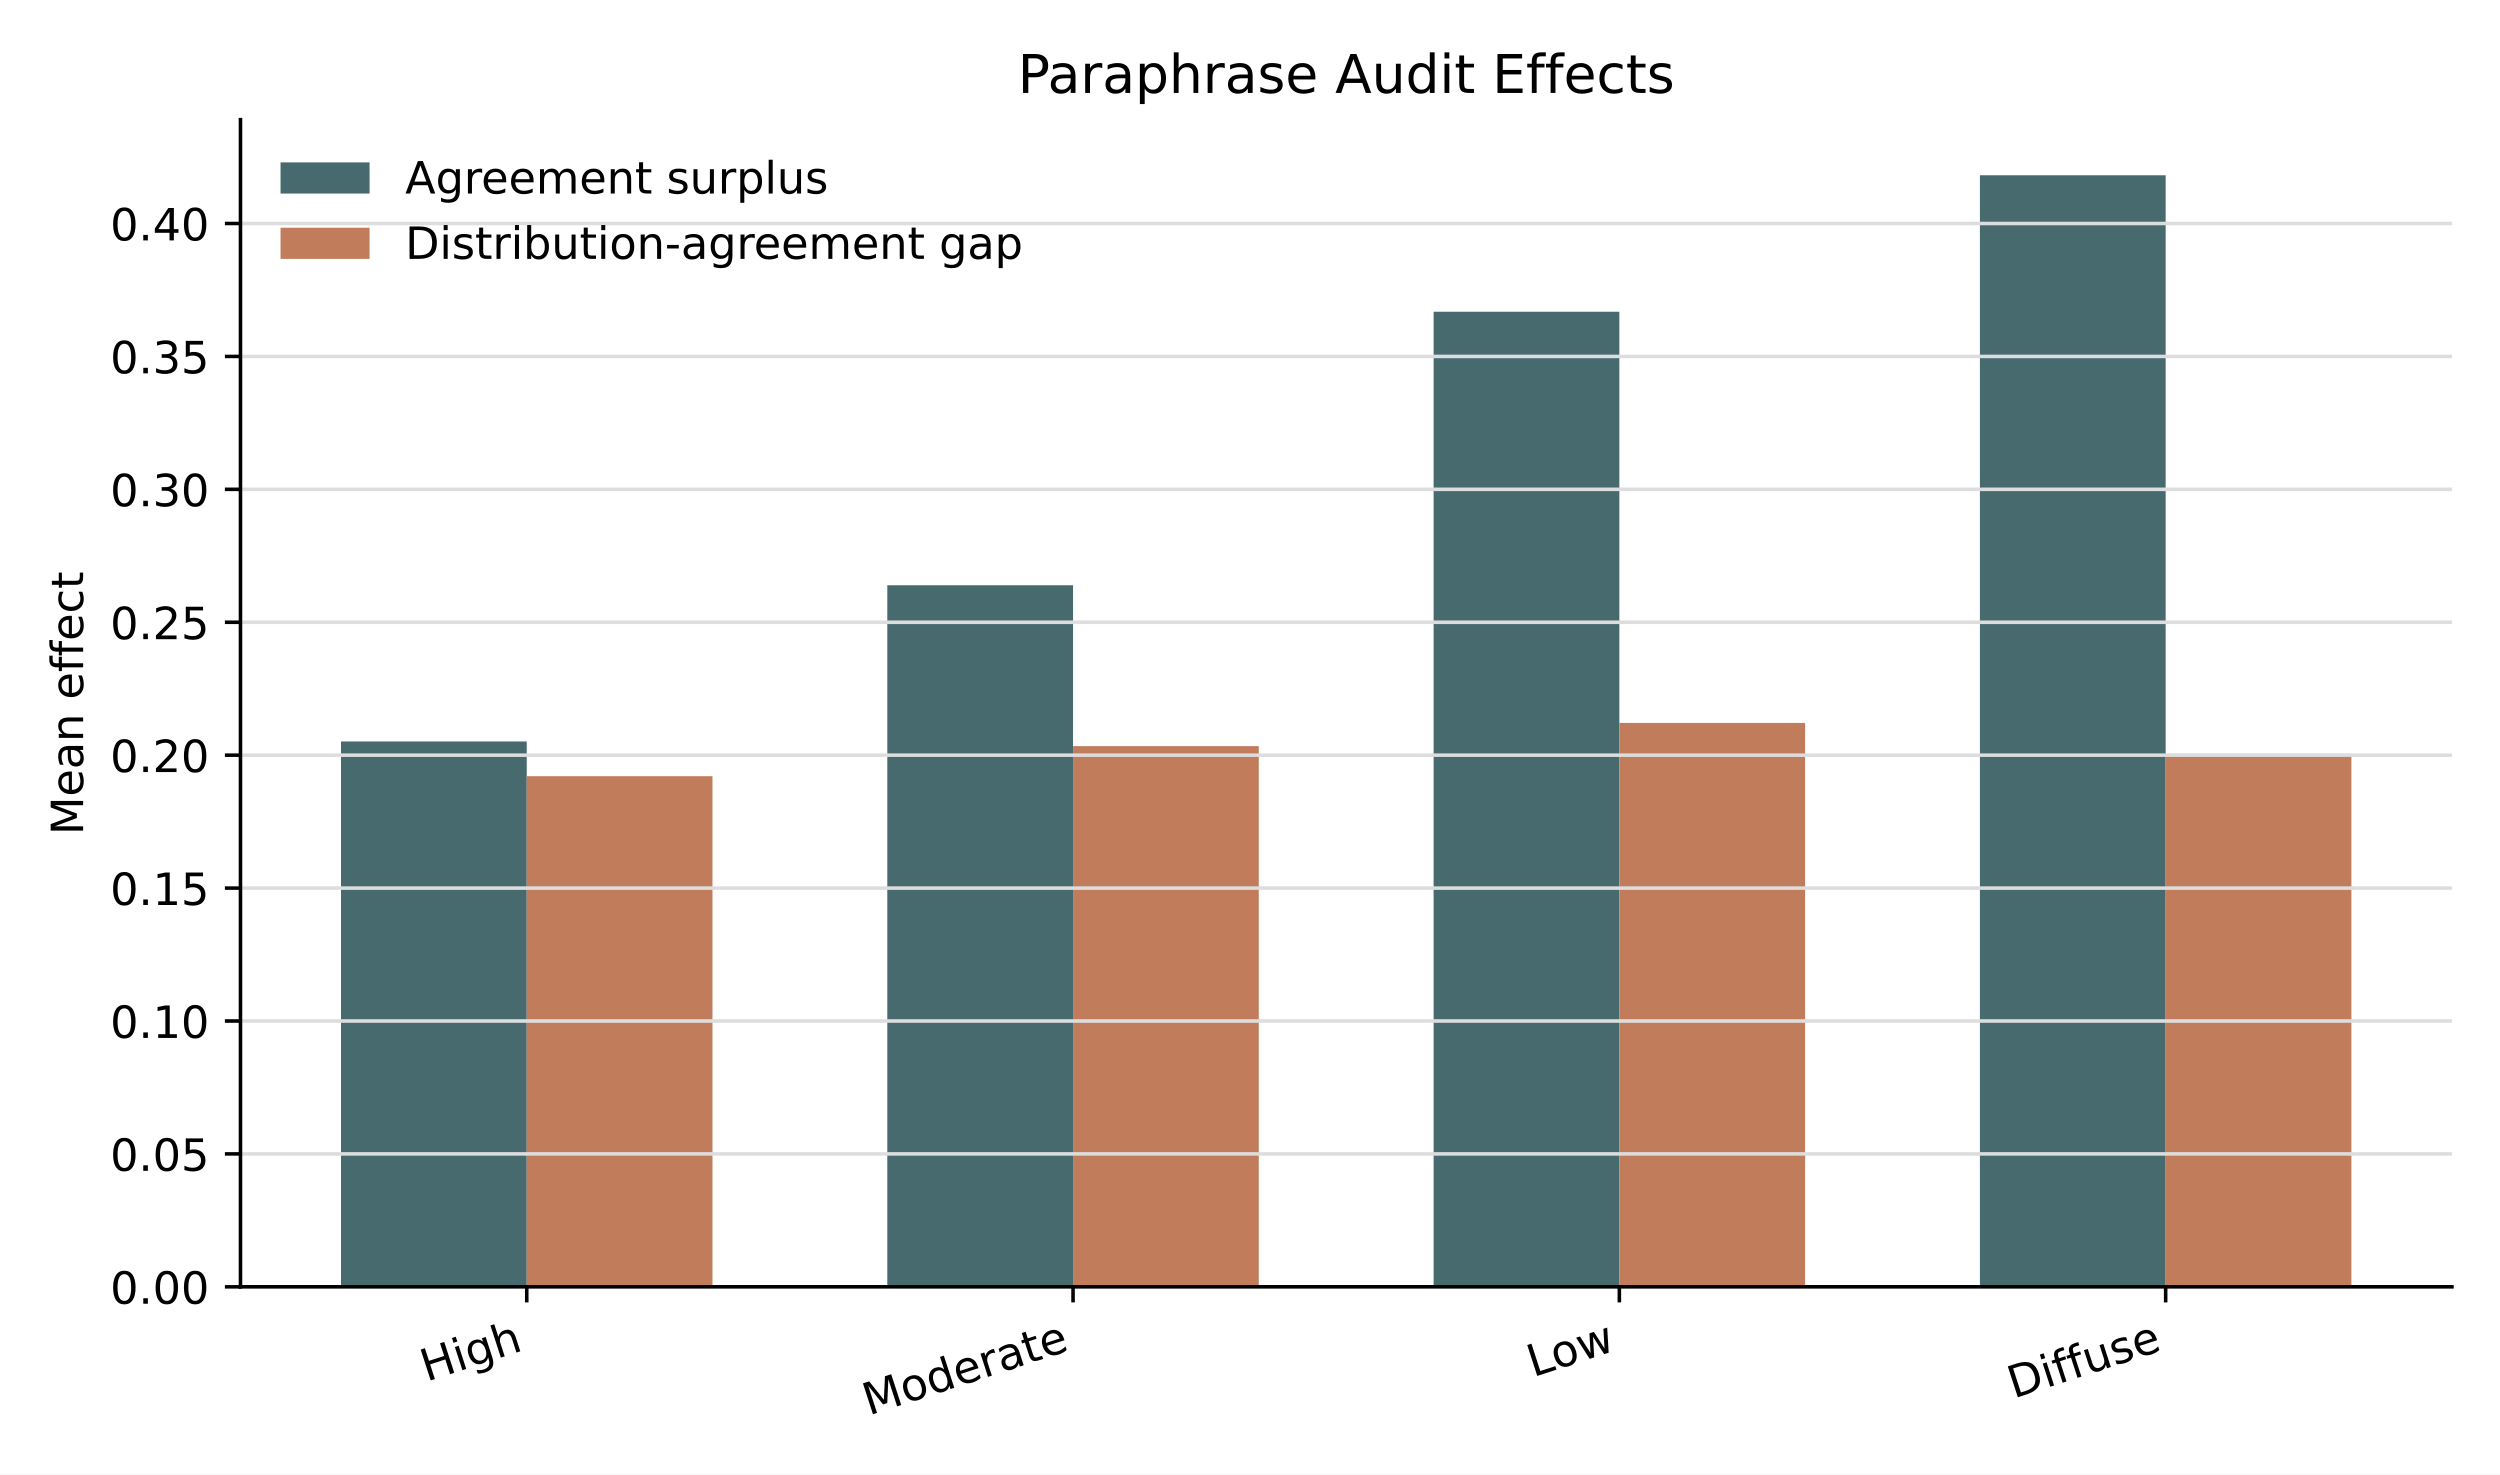
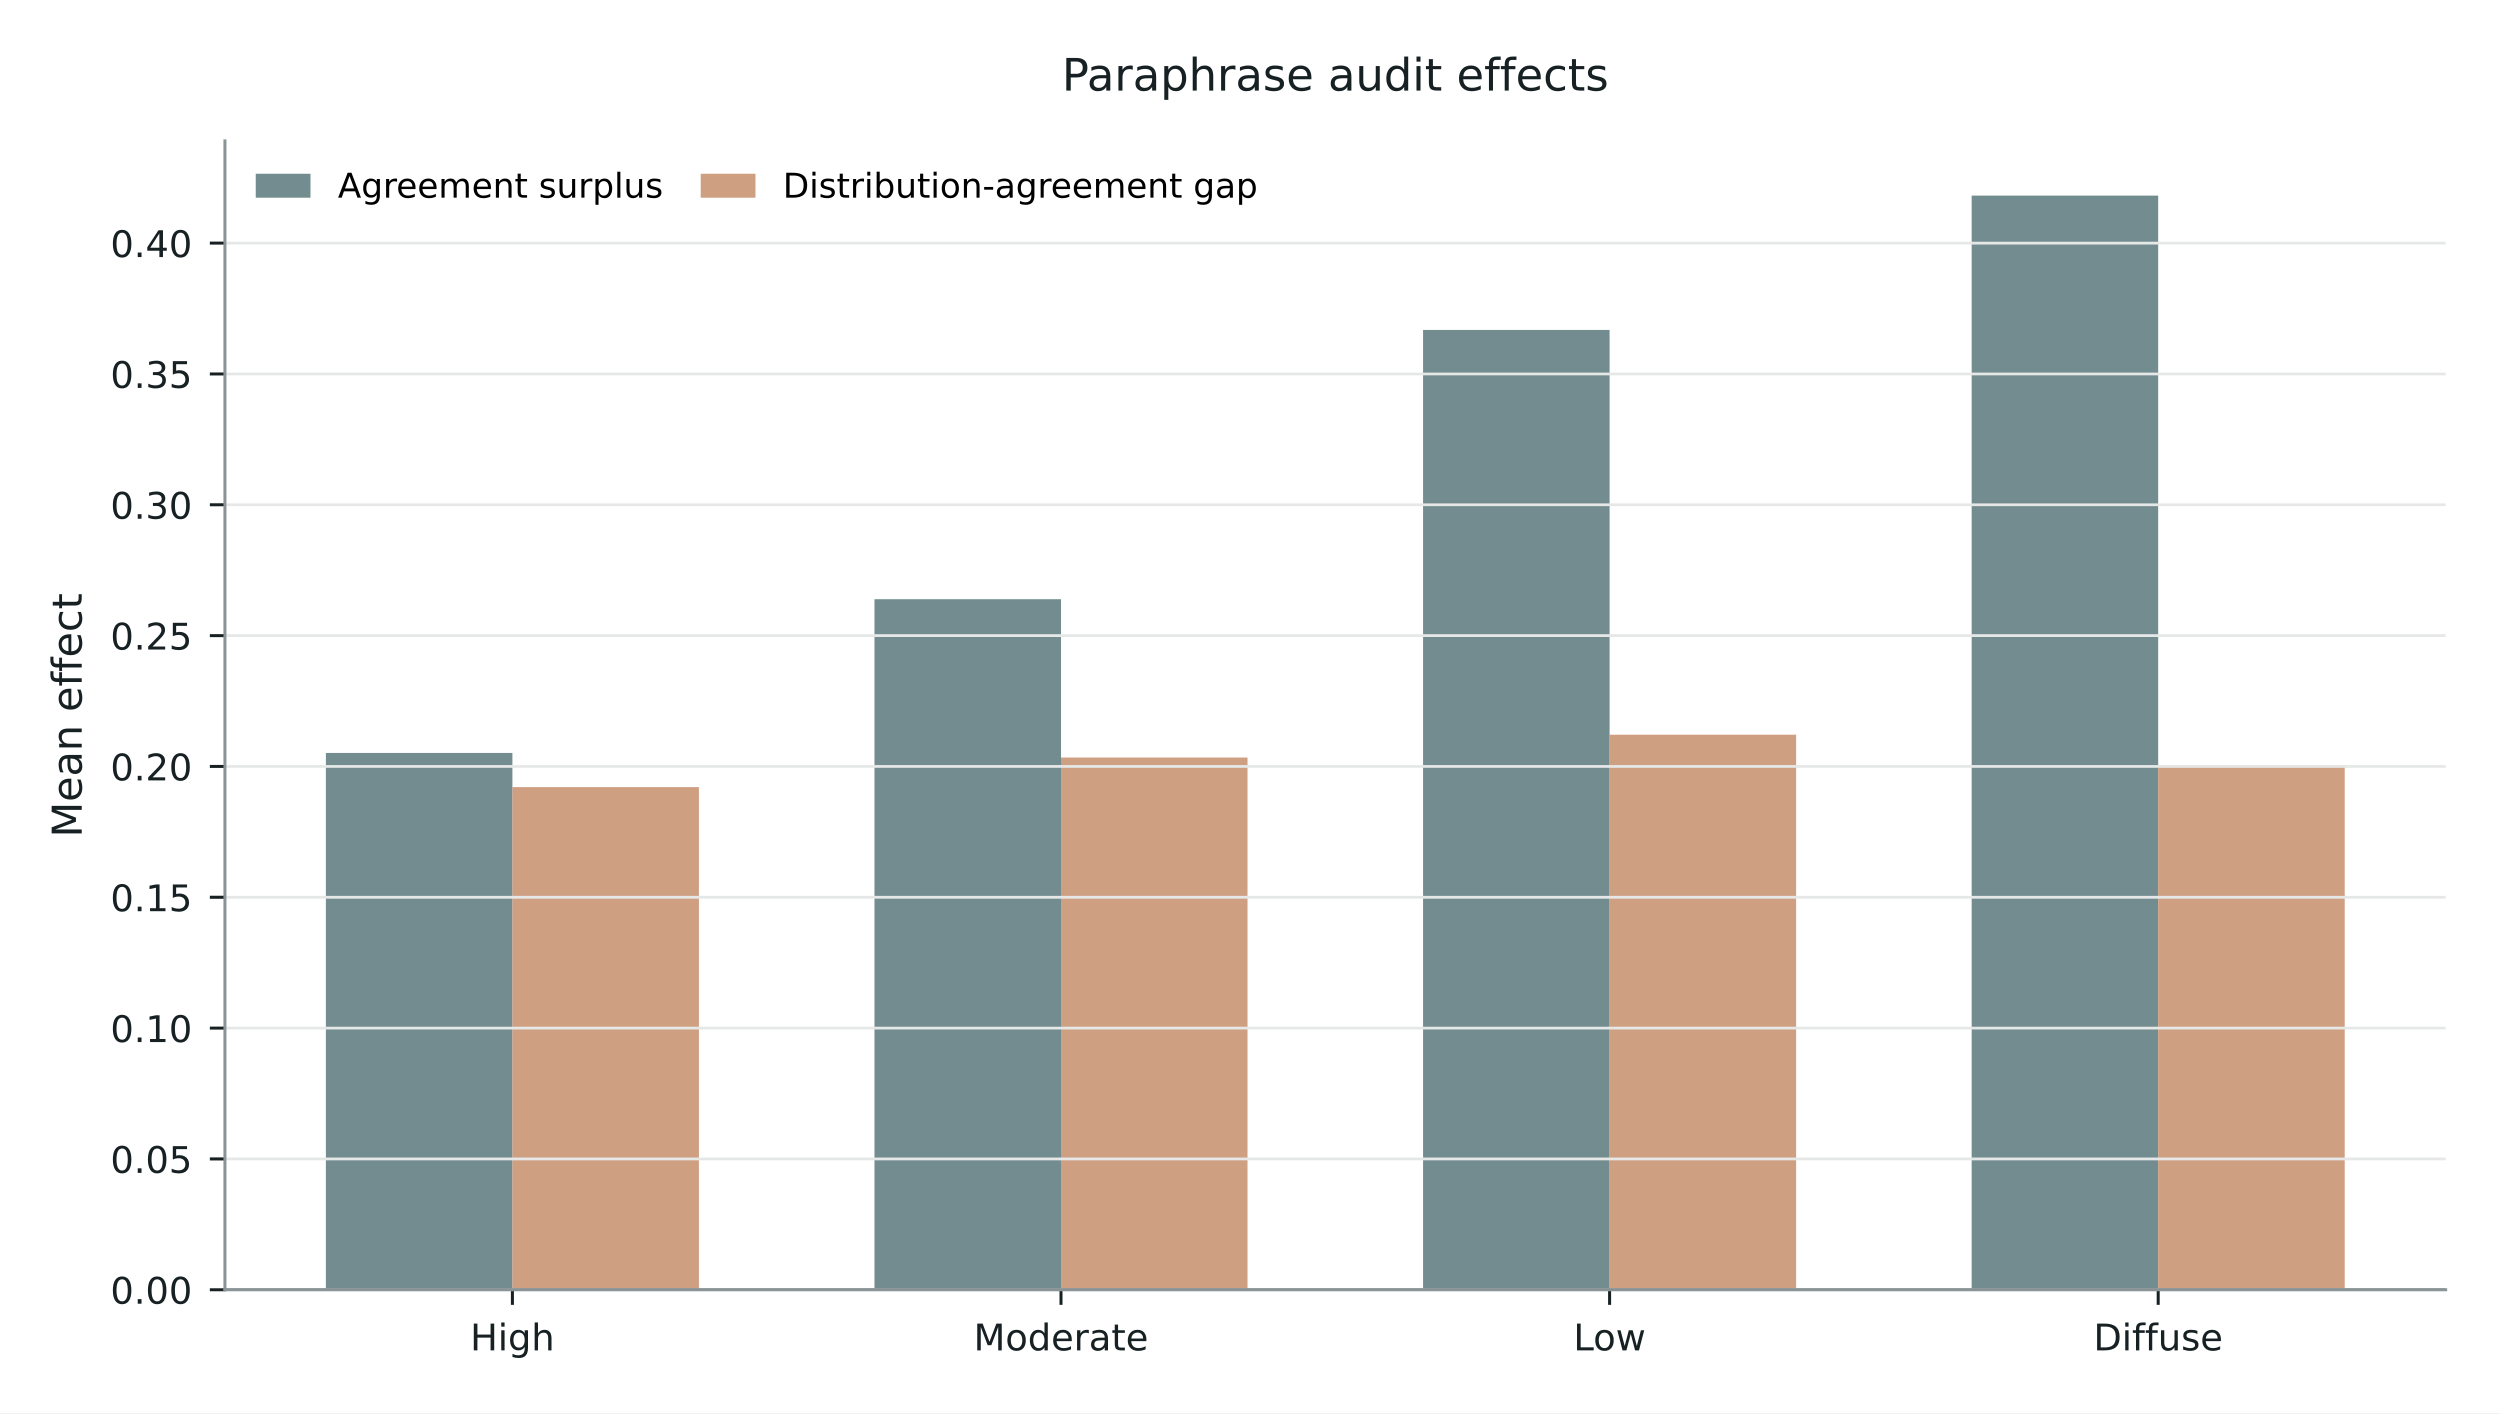
- <svg xmlns="http://www.w3.org/2000/svg" xmlns:xlink="http://www.w3.org/1999/xlink" width="561.6pt" height="331.2pt" viewBox="0 0 561.6 331.2" version="1.1">
+ <svg xmlns="http://www.w3.org/2000/svg" xmlns:xlink="http://www.w3.org/1999/xlink" width="496.8pt" height="280.8pt" viewBox="0 0 496.8 280.8" version="1.1">
  <defs>
    <style type="text/css">*{stroke-linejoin: round; stroke-linecap: butt}</style>
  </defs>
  <g id="figure_1">
    <g id="patch_1">
-       <path d="M 0 331.2  L 561.6 331.2  L 561.6 0  L 0 0  z " style="fill: #ffffff" />
+       <path d="M 0 280.8  L 496.8 280.8  L 496.8 0  L 0 0  z " style="fill: #ffffff" />
    </g>
    <g id="axes_1">
      <g id="patch_2">
-         <path d="M 54.02 289.073  L 550.8 289.073  L 550.8 26.88  L 54.02 26.88  z " style="fill: #ffffff" />
+         <path d="M 44.7 256.3  L 486 256.3  L 486 28  L 44.7 28  z " style="fill: #ffffff" />
      </g>
      <g id="patch_3">
-         <path d="M 76.601 289.073  L 118.327 289.073  L 118.327 166.563  L 76.601 166.563  z " clip-path="url(#p597ca6c7f3)" style="fill: #476a6f" />
+         <path d="M 64.759 256.3  L 101.825 256.3  L 101.825 149.626  L 64.759 149.626  z " clip-path="url(#p236e6dc9ca)" style="fill: #5f7d80; opacity: 0.88" />
      </g>
      <g id="patch_4">
-         <path d="M 199.323 289.073  L 241.049 289.073  L 241.049 131.478  L 199.323 131.478  z " clip-path="url(#p597ca6c7f3)" style="fill: #476a6f" />
+         <path d="M 173.776 256.3  L 210.842 256.3  L 210.842 119.076  L 173.776 119.076  z " clip-path="url(#p236e6dc9ca)" style="fill: #5f7d80; opacity: 0.88" />
      </g>
      <g id="patch_5">
-         <path d="M 322.046 289.073  L 363.771 289.073  L 363.771 70.022  L 322.046 70.022  z " clip-path="url(#p597ca6c7f3)" style="fill: #476a6f" />
+         <path d="M 282.793 256.3  L 319.858 256.3  L 319.858 65.565  L 282.793 65.565  z " clip-path="url(#p236e6dc9ca)" style="fill: #5f7d80; opacity: 0.88" />
      </g>
      <g id="patch_6">
-         <path d="M 444.768 289.073  L 486.493 289.073  L 486.493 39.365  L 444.768 39.365  z " clip-path="url(#p597ca6c7f3)" style="fill: #476a6f" />
+         <path d="M 391.809 256.3  L 428.875 256.3  L 428.875 38.871  L 391.809 38.871  z " clip-path="url(#p236e6dc9ca)" style="fill: #5f7d80; opacity: 0.88" />
      </g>
      <g id="patch_7">
-         <path d="M 118.327 289.073  L 160.052 289.073  L 160.052 174.359  L 118.327 174.359  z " clip-path="url(#p597ca6c7f3)" style="fill: #c17c5b" />
+         <path d="M 101.825 256.3  L 138.891 256.3  L 138.891 156.414  L 101.825 156.414  z " clip-path="url(#p236e6dc9ca)" style="fill: #c58a66; opacity: 0.82" />
      </g>
      <g id="patch_8">
-         <path d="M 241.049 289.073  L 282.774 289.073  L 282.774 167.61  L 241.049 167.61  z " clip-path="url(#p597ca6c7f3)" style="fill: #c17c5b" />
+         <path d="M 210.842 256.3  L 247.907 256.3  L 247.907 150.538  L 210.842 150.538  z " clip-path="url(#p236e6dc9ca)" style="fill: #c58a66; opacity: 0.82" />
      </g>
      <g id="patch_9">
-         <path d="M 363.771 289.073  L 405.497 289.073  L 405.497 162.401  L 363.771 162.401  z " clip-path="url(#p597ca6c7f3)" style="fill: #c17c5b" />
+         <path d="M 319.858 256.3  L 356.924 256.3  L 356.924 146.003  L 319.858 146.003  z " clip-path="url(#p236e6dc9ca)" style="fill: #c58a66; opacity: 0.82" />
      </g>
      <g id="patch_10">
-         <path d="M 486.493 289.073  L 528.219 289.073  L 528.219 169.342  L 486.493 169.342  z " clip-path="url(#p597ca6c7f3)" style="fill: #c17c5b" />
+         <path d="M 428.875 256.3  L 465.941 256.3  L 465.941 152.046  L 428.875 152.046  z " clip-path="url(#p236e6dc9ca)" style="fill: #c58a66; opacity: 0.82" />
      </g>
      <g id="matplotlib.axis_1">
        <g id="xtick_1">
          <g id="line2d_1">
            <defs>
-               <path id="mb0093c1ae1" d="M 0 0  L 0 3.5  " style="stroke: #000000; stroke-width: 0.8" />
+               <path id="mf6801f5daa" d="M 0 0  L 0 3  " style="stroke: #172124; stroke-width: 0.6" />
            </defs>
            <g>
-               <use xlink:href="#mb0093c1ae1" x="118.327" y="289.073" style="stroke: #000000; stroke-width: 0.8" />
+               <use xlink:href="#mf6801f5daa" x="101.825" y="256.3" style="fill: #172124; stroke: #172124; stroke-width: 0.6" />
            </g>
          </g>
          <g id="text_1">
-             <g transform="translate(95.8244 310.4023) rotate(-18) scale(0.1 -0.1)">
+             <g style="fill: #172124" transform="translate(93.43551 268.3469) scale(0.073 -0.073)">
              <defs>
                <path id="DejaVuSans-48" d="M 628 4666  L 1259 4666  L 1259 2753  L 3553 2753  L 3553 4666  L 4184 4666  L 4184 0  L 3553 0  L 3553 2222  L 1259 2222  L 1259 0  L 628 0  L 628 4666  z " transform="scale(0.015625)" />
                <path id="DejaVuSans-69" d="M 603 3500  L 1178 3500  L 1178 0  L 603 0  L 603 3500  z M 603 4863  L 1178 4863  L 1178 4134  L 603 4134  L 603 4863  z " transform="scale(0.015625)" />
                <path id="DejaVuSans-67" d="M 2906 1791  Q 2906 2416 2648 2759  Q 2391 3103 1925 3103  Q 1463 3103 1205 2759  Q 947 2416 947 1791  Q 947 1169 1205 825  Q 1463 481 1925 481  Q 2391 481 2648 825  Q 2906 1169 2906 1791  z M 3481 434  Q 3481 -459 3084 -895  Q 2688 -1331 1869 -1331  Q 1566 -1331 1297 -1286  Q 1028 -1241 775 -1147  L 775 -588  Q 1028 -725 1275 -790  Q 1522 -856 1778 -856  Q 2344 -856 2625 -561  Q 2906 -266 2906 331  L 2906 616  Q 2728 306 2450 153  Q 2172 0 1784 0  Q 1141 0 747 490  Q 353 981 353 1791  Q 353 2603 747 3093  Q 1141 3584 1784 3584  Q 2172 3584 2450 3431  Q 2728 3278 2906 2969  L 2906 3500  L 3481 3500  L 3481 434  z " transform="scale(0.015625)" />
                <path id="DejaVuSans-68" d="M 3513 2113  L 3513 0  L 2938 0  L 2938 2094  Q 2938 2591 2744 2837  Q 2550 3084 2163 3084  Q 1697 3084 1428 2787  Q 1159 2491 1159 1978  L 1159 0  L 581 0  L 581 4863  L 1159 4863  L 1159 2956  Q 1366 3272 1645 3428  Q 1925 3584 2291 3584  Q 2894 3584 3203 3211  Q 3513 2838 3513 2113  z " transform="scale(0.015625)" />
              </defs>
              <use xlink:href="#DejaVuSans-48" />
              <use xlink:href="#DejaVuSans-69" transform="translate(75.19531 0)" />
              <use xlink:href="#DejaVuSans-67" transform="translate(102.9785 0)" />
              <use xlink:href="#DejaVuSans-68" transform="translate(166.4551 0)" />
            </g>
          </g>
        </g>
        <g id="xtick_2">
          <g id="line2d_2">
            <g>
-               <use xlink:href="#mb0093c1ae1" x="241.049" y="289.073" style="stroke: #000000; stroke-width: 0.8" />
+               <use xlink:href="#mf6801f5daa" x="210.842" y="256.3" style="fill: #172124; stroke: #172124; stroke-width: 0.6" />
            </g>
          </g>
          <g id="text_2">
-             <g transform="translate(195.173 317.9969) rotate(-18) scale(0.1 -0.1)">
+             <g style="fill: #172124" transform="translate(193.4819 268.3469) scale(0.073 -0.073)">
              <defs>
                <path id="DejaVuSans-4d" d="M 628 4666  L 1569 4666  L 2759 1491  L 3956 4666  L 4897 4666  L 4897 0  L 4281 0  L 4281 4097  L 3078 897  L 2444 897  L 1241 4097  L 1241 0  L 628 0  L 628 4666  z " transform="scale(0.015625)" />
                <path id="DejaVuSans-6f" d="M 1959 3097  Q 1497 3097 1228 2736  Q 959 2375 959 1747  Q 959 1119 1226 758  Q 1494 397 1959 397  Q 2419 397 2687 759  Q 2956 1122 2956 1747  Q 2956 2369 2687 2733  Q 2419 3097 1959 3097  z M 1959 3584  Q 2709 3584 3137 3096  Q 3566 2609 3566 1747  Q 3566 888 3137 398  Q 2709 -91 1959 -91  Q 1206 -91 779 398  Q 353 888 353 1747  Q 353 2609 779 3096  Q 1206 3584 1959 3584  z " transform="scale(0.015625)" />
                <path id="DejaVuSans-64" d="M 2906 2969  L 2906 4863  L 3481 4863  L 3481 0  L 2906 0  L 2906 525  Q 2725 213 2448 61  Q 2172 -91 1784 -91  Q 1150 -91 751 415  Q 353 922 353 1747  Q 353 2572 751 3078  Q 1150 3584 1784 3584  Q 2172 3584 2448 3432  Q 2725 3281 2906 2969  z M 947 1747  Q 947 1113 1208 752  Q 1469 391 1925 391  Q 2381 391 2643 752  Q 2906 1113 2906 1747  Q 2906 2381 2643 2742  Q 2381 3103 1925 3103  Q 1469 3103 1208 2742  Q 947 2381 947 1747  z " transform="scale(0.015625)" />
                <path id="DejaVuSans-65" d="M 3597 1894  L 3597 1613  L 953 1613  Q 991 1019 1311 708  Q 1631 397 2203 397  Q 2534 397 2845 478  Q 3156 559 3463 722  L 3463 178  Q 3153 47 2828 -22  Q 2503 -91 2169 -91  Q 1331 -91 842 396  Q 353 884 353 1716  Q 353 2575 817 3079  Q 1281 3584 2069 3584  Q 2775 3584 3186 3129  Q 3597 2675 3597 1894  z M 3022 2063  Q 3016 2534 2758 2815  Q 2500 3097 2075 3097  Q 1594 3097 1305 2825  Q 1016 2553 972 2059  L 3022 2063  z " transform="scale(0.015625)" />
                <path id="DejaVuSans-72" d="M 2631 2963  Q 2534 3019 2420 3045  Q 2306 3072 2169 3072  Q 1681 3072 1420 2755  Q 1159 2438 1159 1844  L 1159 0  L 581 0  L 581 3500  L 1159 3500  L 1159 2956  Q 1341 3275 1631 3429  Q 1922 3584 2338 3584  Q 2397 3584 2469 3576  Q 2541 3569 2628 3553  L 2631 2963  z " transform="scale(0.015625)" />
                <path id="DejaVuSans-61" d="M 2194 1759  Q 1497 1759 1228 1600  Q 959 1441 959 1056  Q 959 750 1161 570  Q 1363 391 1709 391  Q 2188 391 2477 730  Q 2766 1069 2766 1631  L 2766 1759  L 2194 1759  z M 3341 1997  L 3341 0  L 2766 0  L 2766 531  Q 2569 213 2275 61  Q 1981 -91 1556 -91  Q 1019 -91 701 211  Q 384 513 384 1019  Q 384 1609 779 1909  Q 1175 2209 1959 2209  L 2766 2209  L 2766 2266  Q 2766 2663 2505 2880  Q 2244 3097 1772 3097  Q 1472 3097 1187 3025  Q 903 2953 641 2809  L 641 3341  Q 956 3463 1253 3523  Q 1550 3584 1831 3584  Q 2591 3584 2966 3190  Q 3341 2797 3341 1997  z " transform="scale(0.015625)" />
                <path id="DejaVuSans-74" d="M 1172 4494  L 1172 3500  L 2356 3500  L 2356 3053  L 1172 3053  L 1172 1153  Q 1172 725 1289 603  Q 1406 481 1766 481  L 2356 481  L 2356 0  L 1766 0  Q 1100 0 847 248  Q 594 497 594 1153  L 594 3053  L 172 3053  L 172 3500  L 594 3500  L 594 4494  L 1172 4494  z " transform="scale(0.015625)" />
              </defs>
              <use xlink:href="#DejaVuSans-4d" />
              <use xlink:href="#DejaVuSans-6f" transform="translate(86.2793 0)" />
              <use xlink:href="#DejaVuSans-64" transform="translate(147.4609 0)" />
              <use xlink:href="#DejaVuSans-65" transform="translate(210.9375 0)" />
              <use xlink:href="#DejaVuSans-72" transform="translate(272.4609 0)" />
              <use xlink:href="#DejaVuSans-61" transform="translate(313.5742 0)" />
              <use xlink:href="#DejaVuSans-74" transform="translate(374.8535 0)" />
              <use xlink:href="#DejaVuSans-65" transform="translate(414.0625 0)" />
            </g>
          </g>
        </g>
        <g id="xtick_3">
          <g id="line2d_3">
            <g>
-               <use xlink:href="#mb0093c1ae1" x="363.771" y="289.073" style="stroke: #000000; stroke-width: 0.8" />
+               <use xlink:href="#mf6801f5daa" x="319.858" y="256.3" style="fill: #172124; stroke: #172124; stroke-width: 0.6" />
            </g>
          </g>
          <g id="text_3">
-             <g transform="translate(344.3986 309.3855) rotate(-18) scale(0.1 -0.1)">
+             <g style="fill: #172124" transform="translate(312.6702 268.3469) scale(0.073 -0.073)">
              <defs>
                <path id="DejaVuSans-4c" d="M 628 4666  L 1259 4666  L 1259 531  L 3531 531  L 3531 0  L 628 0  L 628 4666  z " transform="scale(0.015625)" />
                <path id="DejaVuSans-77" d="M 269 3500  L 844 3500  L 1563 769  L 2278 3500  L 2956 3500  L 3675 769  L 4391 3500  L 4966 3500  L 4050 0  L 3372 0  L 2619 2869  L 1863 0  L 1184 0  L 269 3500  z " transform="scale(0.015625)" />
              </defs>
              <use xlink:href="#DejaVuSans-4c" />
              <use xlink:href="#DejaVuSans-6f" transform="translate(53.96289 0)" />
              <use xlink:href="#DejaVuSans-77" transform="translate(115.1445 0)" />
            </g>
          </g>
        </g>
        <g id="xtick_4">
          <g id="line2d_4">
            <g>
-               <use xlink:href="#mb0093c1ae1" x="486.493" y="289.073" style="stroke: #000000; stroke-width: 0.8" />
+               <use xlink:href="#mf6801f5daa" x="428.875" y="256.3" style="fill: #172124; stroke: #172124; stroke-width: 0.6" />
            </g>
          </g>
          <g id="text_4">
-             <g transform="translate(452.3558 314.183) rotate(-18) scale(0.1 -0.1)">
+             <g style="fill: #172124" transform="translate(416.0204 268.3469) scale(0.073 -0.073)">
              <defs>
                <path id="DejaVuSans-44" d="M 1259 4147  L 1259 519  L 2022 519  Q 2988 519 3436 956  Q 3884 1394 3884 2338  Q 3884 3275 3436 3711  Q 2988 4147 2022 4147  L 1259 4147  z M 628 4666  L 1925 4666  Q 3281 4666 3915 4102  Q 4550 3538 4550 2338  Q 4550 1131 3912 565  Q 3275 0 1925 0  L 628 0  L 628 4666  z " transform="scale(0.015625)" />
                <path id="DejaVuSans-66" d="M 2375 4863  L 2375 4384  L 1825 4384  Q 1516 4384 1395 4259  Q 1275 4134 1275 3809  L 1275 3500  L 2222 3500  L 2222 3053  L 1275 3053  L 1275 0  L 697 0  L 697 3053  L 147 3053  L 147 3500  L 697 3500  L 697 3744  Q 697 4328 969 4595  Q 1241 4863 1831 4863  L 2375 4863  z " transform="scale(0.015625)" />
                <path id="DejaVuSans-75" d="M 544 1381  L 544 3500  L 1119 3500  L 1119 1403  Q 1119 906 1312 657  Q 1506 409 1894 409  Q 2359 409 2629 706  Q 2900 1003 2900 1516  L 2900 3500  L 3475 3500  L 3475 0  L 2900 0  L 2900 538  Q 2691 219 2414 64  Q 2138 -91 1772 -91  Q 1169 -91 856 284  Q 544 659 544 1381  z M 1991 3584  L 1991 3584  z " transform="scale(0.015625)" />
                <path id="DejaVuSans-73" d="M 2834 3397  L 2834 2853  Q 2591 2978 2328 3040  Q 2066 3103 1784 3103  Q 1356 3103 1142 2972  Q 928 2841 928 2578  Q 928 2378 1081 2264  Q 1234 2150 1697 2047  L 1894 2003  Q 2506 1872 2764 1633  Q 3022 1394 3022 966  Q 3022 478 2636 193  Q 2250 -91 1575 -91  Q 1294 -91 989 -36  Q 684 19 347 128  L 347 722  Q 666 556 975 473  Q 1284 391 1588 391  Q 1994 391 2212 530  Q 2431 669 2431 922  Q 2431 1156 2273 1281  Q 2116 1406 1581 1522  L 1381 1569  Q 847 1681 609 1914  Q 372 2147 372 2553  Q 372 3047 722 3315  Q 1072 3584 1716 3584  Q 2034 3584 2315 3537  Q 2597 3491 2834 3397  z " transform="scale(0.015625)" />
              </defs>
              <use xlink:href="#DejaVuSans-44" />
              <use xlink:href="#DejaVuSans-69" transform="translate(77.00195 0)" />
              <use xlink:href="#DejaVuSans-66" transform="translate(104.7852 0)" />
              <use xlink:href="#DejaVuSans-66" transform="translate(139.9902 0)" />
              <use xlink:href="#DejaVuSans-75" transform="translate(175.1953 0)" />
              <use xlink:href="#DejaVuSans-73" transform="translate(238.5742 0)" />
              <use xlink:href="#DejaVuSans-65" transform="translate(290.6738 0)" />
            </g>
          </g>
        </g>
      </g>
      <g id="matplotlib.axis_2">
        <g id="ytick_1">
          <g id="line2d_5">
-             <path d="M 54.02 289.073  L 550.8 289.073  " clip-path="url(#p597ca6c7f3)" style="fill: none; stroke: #dddddd; stroke-width: 0.8; stroke-linecap: square" />
+             <path d="M 44.7 256.3  L 486 256.3  " clip-path="url(#p236e6dc9ca)" style="fill: none; stroke: #e6e8e8; stroke-width: 0.55; stroke-linecap: square" />
          </g>
          <g id="line2d_6">
            <defs>
-               <path id="mfd8f62baee" d="M 0 0  L -3.5 0  " style="stroke: #000000; stroke-width: 0.8" />
+               <path id="m9ca9fbf973" d="M 0 0  L -3 0  " style="stroke: #172124; stroke-width: 0.6" />
            </defs>
            <g>
-               <use xlink:href="#mfd8f62baee" x="54.02" y="289.073" style="stroke: #000000; stroke-width: 0.8" />
+               <use xlink:href="#m9ca9fbf973" x="44.7" y="256.3" style="fill: #172124; stroke: #172124; stroke-width: 0.6" />
            </g>
          </g>
          <g id="text_5">
-             <g transform="translate(24.75437 292.8725) scale(0.1 -0.1)">
+             <g style="fill: #172124" transform="translate(21.94609 259.0734) scale(0.073 -0.073)">
              <defs>
                <path id="DejaVuSans-30" d="M 2034 4250  Q 1547 4250 1301 3770  Q 1056 3291 1056 2328  Q 1056 1369 1301 889  Q 1547 409 2034 409  Q 2525 409 2770 889  Q 3016 1369 3016 2328  Q 3016 3291 2770 3770  Q 2525 4250 2034 4250  z M 2034 4750  Q 2819 4750 3233 4129  Q 3647 3509 3647 2328  Q 3647 1150 3233 529  Q 2819 -91 2034 -91  Q 1250 -91 836 529  Q 422 1150 422 2328  Q 422 3509 836 4129  Q 1250 4750 2034 4750  z " transform="scale(0.015625)" />
                <path id="DejaVuSans-2e" d="M 684 794  L 1344 794  L 1344 0  L 684 0  L 684 794  z " transform="scale(0.015625)" />
              </defs>
              <use xlink:href="#DejaVuSans-30" />
              <use xlink:href="#DejaVuSans-2e" transform="translate(63.62305 0)" />
              <use xlink:href="#DejaVuSans-30" transform="translate(95.41016 0)" />
              <use xlink:href="#DejaVuSans-30" transform="translate(159.0332 0)" />
            </g>
          </g>
        </g>
        <g id="ytick_2">
          <g id="line2d_7">
-             <path d="M 54.02 259.215  L 550.8 259.215  " clip-path="url(#p597ca6c7f3)" style="fill: none; stroke: #dddddd; stroke-width: 0.8; stroke-linecap: square" />
+             <path d="M 44.7 230.302  L 486 230.302  " clip-path="url(#p236e6dc9ca)" style="fill: none; stroke: #e6e8e8; stroke-width: 0.55; stroke-linecap: square" />
          </g>
          <g id="line2d_8">
            <g>
-               <use xlink:href="#mfd8f62baee" x="54.02" y="259.215" style="stroke: #000000; stroke-width: 0.8" />
+               <use xlink:href="#m9ca9fbf973" x="44.7" y="230.302" style="fill: #172124; stroke: #172124; stroke-width: 0.6" />
            </g>
          </g>
          <g id="text_6">
-             <g transform="translate(24.75437 263.0145) scale(0.1 -0.1)">
+             <g style="fill: #172124" transform="translate(21.94609 233.0751) scale(0.073 -0.073)">
              <defs>
                <path id="DejaVuSans-35" d="M 691 4666  L 3169 4666  L 3169 4134  L 1269 4134  L 1269 2991  Q 1406 3038 1543 3061  Q 1681 3084 1819 3084  Q 2600 3084 3056 2656  Q 3513 2228 3513 1497  Q 3513 744 3044 326  Q 2575 -91 1722 -91  Q 1428 -91 1123 -41  Q 819 9 494 109  L 494 744  Q 775 591 1075 516  Q 1375 441 1709 441  Q 2250 441 2565 725  Q 2881 1009 2881 1497  Q 2881 1984 2565 2268  Q 2250 2553 1709 2553  Q 1456 2553 1204 2497  Q 953 2441 691 2322  L 691 4666  z " transform="scale(0.015625)" />
              </defs>
              <use xlink:href="#DejaVuSans-30" />
              <use xlink:href="#DejaVuSans-2e" transform="translate(63.62305 0)" />
              <use xlink:href="#DejaVuSans-30" transform="translate(95.41016 0)" />
              <use xlink:href="#DejaVuSans-35" transform="translate(159.0332 0)" />
            </g>
          </g>
        </g>
        <g id="ytick_3">
          <g id="line2d_9">
-             <path d="M 54.02 229.357  L 550.8 229.357  " clip-path="url(#p597ca6c7f3)" style="fill: none; stroke: #dddddd; stroke-width: 0.8; stroke-linecap: square" />
+             <path d="M 44.7 204.303  L 486 204.303  " clip-path="url(#p236e6dc9ca)" style="fill: none; stroke: #e6e8e8; stroke-width: 0.55; stroke-linecap: square" />
          </g>
          <g id="line2d_10">
            <g>
-               <use xlink:href="#mfd8f62baee" x="54.02" y="229.357" style="stroke: #000000; stroke-width: 0.8" />
+               <use xlink:href="#m9ca9fbf973" x="44.7" y="204.303" style="fill: #172124; stroke: #172124; stroke-width: 0.6" />
            </g>
          </g>
          <g id="text_7">
-             <g transform="translate(24.75437 233.1565) scale(0.1 -0.1)">
+             <g style="fill: #172124" transform="translate(21.94609 207.0768) scale(0.073 -0.073)">
              <defs>
                <path id="DejaVuSans-31" d="M 794 531  L 1825 531  L 1825 4091  L 703 3866  L 703 4441  L 1819 4666  L 2450 4666  L 2450 531  L 3481 531  L 3481 0  L 794 0  L 794 531  z " transform="scale(0.015625)" />
              </defs>
              <use xlink:href="#DejaVuSans-30" />
              <use xlink:href="#DejaVuSans-2e" transform="translate(63.62305 0)" />
              <use xlink:href="#DejaVuSans-31" transform="translate(95.41016 0)" />
              <use xlink:href="#DejaVuSans-30" transform="translate(159.0332 0)" />
            </g>
          </g>
        </g>
        <g id="ytick_4">
          <g id="line2d_11">
-             <path d="M 54.02 199.499  L 550.8 199.499  " clip-path="url(#p597ca6c7f3)" style="fill: none; stroke: #dddddd; stroke-width: 0.8; stroke-linecap: square" />
+             <path d="M 44.7 178.305  L 486 178.305  " clip-path="url(#p236e6dc9ca)" style="fill: none; stroke: #e6e8e8; stroke-width: 0.55; stroke-linecap: square" />
          </g>
          <g id="line2d_12">
            <g>
-               <use xlink:href="#mfd8f62baee" x="54.02" y="199.499" style="stroke: #000000; stroke-width: 0.8" />
+               <use xlink:href="#m9ca9fbf973" x="44.7" y="178.305" style="fill: #172124; stroke: #172124; stroke-width: 0.6" />
            </g>
          </g>
          <g id="text_8">
-             <g transform="translate(24.75437 203.2985) scale(0.1 -0.1)">
+             <g style="fill: #172124" transform="translate(21.94609 181.0785) scale(0.073 -0.073)">
              <use xlink:href="#DejaVuSans-30" />
              <use xlink:href="#DejaVuSans-2e" transform="translate(63.62305 0)" />
              <use xlink:href="#DejaVuSans-31" transform="translate(95.41016 0)" />
              <use xlink:href="#DejaVuSans-35" transform="translate(159.0332 0)" />
            </g>
          </g>
        </g>
        <g id="ytick_5">
          <g id="line2d_13">
-             <path d="M 54.02 169.641  L 550.8 169.641  " clip-path="url(#p597ca6c7f3)" style="fill: none; stroke: #dddddd; stroke-width: 0.8; stroke-linecap: square" />
+             <path d="M 44.7 152.307  L 486 152.307  " clip-path="url(#p236e6dc9ca)" style="fill: none; stroke: #e6e8e8; stroke-width: 0.55; stroke-linecap: square" />
          </g>
          <g id="line2d_14">
            <g>
-               <use xlink:href="#mfd8f62baee" x="54.02" y="169.641" style="stroke: #000000; stroke-width: 0.8" />
+               <use xlink:href="#m9ca9fbf973" x="44.7" y="152.307" style="fill: #172124; stroke: #172124; stroke-width: 0.6" />
            </g>
          </g>
          <g id="text_9">
-             <g transform="translate(24.75437 173.4405) scale(0.1 -0.1)">
+             <g style="fill: #172124" transform="translate(21.94609 155.0802) scale(0.073 -0.073)">
              <defs>
                <path id="DejaVuSans-32" d="M 1228 531  L 3431 531  L 3431 0  L 469 0  L 469 531  Q 828 903 1448 1529  Q 2069 2156 2228 2338  Q 2531 2678 2651 2914  Q 2772 3150 2772 3378  Q 2772 3750 2511 3984  Q 2250 4219 1831 4219  Q 1534 4219 1204 4116  Q 875 4013 500 3803  L 500 4441  Q 881 4594 1212 4672  Q 1544 4750 1819 4750  Q 2544 4750 2975 4387  Q 3406 4025 3406 3419  Q 3406 3131 3298 2873  Q 3191 2616 2906 2266  Q 2828 2175 2409 1742  Q 1991 1309 1228 531  z " transform="scale(0.015625)" />
              </defs>
              <use xlink:href="#DejaVuSans-30" />
              <use xlink:href="#DejaVuSans-2e" transform="translate(63.62305 0)" />
              <use xlink:href="#DejaVuSans-32" transform="translate(95.41016 0)" />
              <use xlink:href="#DejaVuSans-30" transform="translate(159.0332 0)" />
            </g>
          </g>
        </g>
        <g id="ytick_6">
          <g id="line2d_15">
-             <path d="M 54.02 139.783  L 550.8 139.783  " clip-path="url(#p597ca6c7f3)" style="fill: none; stroke: #dddddd; stroke-width: 0.8; stroke-linecap: square" />
+             <path d="M 44.7 126.308  L 486 126.308  " clip-path="url(#p236e6dc9ca)" style="fill: none; stroke: #e6e8e8; stroke-width: 0.55; stroke-linecap: square" />
          </g>
          <g id="line2d_16">
            <g>
-               <use xlink:href="#mfd8f62baee" x="54.02" y="139.783" style="stroke: #000000; stroke-width: 0.8" />
+               <use xlink:href="#m9ca9fbf973" x="44.7" y="126.308" style="fill: #172124; stroke: #172124; stroke-width: 0.6" />
            </g>
          </g>
          <g id="text_10">
-             <g transform="translate(24.75437 143.5824) scale(0.1 -0.1)">
+             <g style="fill: #172124" transform="translate(21.94609 129.0819) scale(0.073 -0.073)">
              <use xlink:href="#DejaVuSans-30" />
              <use xlink:href="#DejaVuSans-2e" transform="translate(63.62305 0)" />
              <use xlink:href="#DejaVuSans-32" transform="translate(95.41016 0)" />
              <use xlink:href="#DejaVuSans-35" transform="translate(159.0332 0)" />
            </g>
          </g>
        </g>
        <g id="ytick_7">
          <g id="line2d_17">
-             <path d="M 54.02 109.925  L 550.8 109.925  " clip-path="url(#p597ca6c7f3)" style="fill: none; stroke: #dddddd; stroke-width: 0.8; stroke-linecap: square" />
+             <path d="M 44.7 100.31  L 486 100.31  " clip-path="url(#p236e6dc9ca)" style="fill: none; stroke: #e6e8e8; stroke-width: 0.55; stroke-linecap: square" />
          </g>
          <g id="line2d_18">
            <g>
-               <use xlink:href="#mfd8f62baee" x="54.02" y="109.925" style="stroke: #000000; stroke-width: 0.8" />
+               <use xlink:href="#m9ca9fbf973" x="44.7" y="100.31" style="fill: #172124; stroke: #172124; stroke-width: 0.6" />
            </g>
          </g>
          <g id="text_11">
-             <g transform="translate(24.75437 113.7244) scale(0.1 -0.1)">
+             <g style="fill: #172124" transform="translate(21.94609 103.0836) scale(0.073 -0.073)">
              <defs>
                <path id="DejaVuSans-33" d="M 2597 2516  Q 3050 2419 3304 2112  Q 3559 1806 3559 1356  Q 3559 666 3084 287  Q 2609 -91 1734 -91  Q 1441 -91 1130 -33  Q 819 25 488 141  L 488 750  Q 750 597 1062 519  Q 1375 441 1716 441  Q 2309 441 2620 675  Q 2931 909 2931 1356  Q 2931 1769 2642 2001  Q 2353 2234 1838 2234  L 1294 2234  L 1294 2753  L 1863 2753  Q 2328 2753 2575 2939  Q 2822 3125 2822 3475  Q 2822 3834 2567 4026  Q 2313 4219 1838 4219  Q 1578 4219 1281 4162  Q 984 4106 628 3988  L 628 4550  Q 988 4650 1302 4700  Q 1616 4750 1894 4750  Q 2613 4750 3031 4423  Q 3450 4097 3450 3541  Q 3450 3153 3228 2886  Q 3006 2619 2597 2516  z " transform="scale(0.015625)" />
              </defs>
              <use xlink:href="#DejaVuSans-30" />
              <use xlink:href="#DejaVuSans-2e" transform="translate(63.62305 0)" />
              <use xlink:href="#DejaVuSans-33" transform="translate(95.41016 0)" />
              <use xlink:href="#DejaVuSans-30" transform="translate(159.0332 0)" />
            </g>
          </g>
        </g>
        <g id="ytick_8">
          <g id="line2d_19">
-             <path d="M 54.02 80.067  L 550.8 80.067  " clip-path="url(#p597ca6c7f3)" style="fill: none; stroke: #dddddd; stroke-width: 0.8; stroke-linecap: square" />
+             <path d="M 44.7 74.312  L 486 74.312  " clip-path="url(#p236e6dc9ca)" style="fill: none; stroke: #e6e8e8; stroke-width: 0.55; stroke-linecap: square" />
          </g>
          <g id="line2d_20">
            <g>
-               <use xlink:href="#mfd8f62baee" x="54.02" y="80.067" style="stroke: #000000; stroke-width: 0.8" />
+               <use xlink:href="#m9ca9fbf973" x="44.7" y="74.312" style="fill: #172124; stroke: #172124; stroke-width: 0.6" />
            </g>
          </g>
          <g id="text_12">
-             <g transform="translate(24.75437 83.86645) scale(0.1 -0.1)">
+             <g style="fill: #172124" transform="translate(21.94609 77.08524) scale(0.073 -0.073)">
              <use xlink:href="#DejaVuSans-30" />
              <use xlink:href="#DejaVuSans-2e" transform="translate(63.62305 0)" />
              <use xlink:href="#DejaVuSans-33" transform="translate(95.41016 0)" />
              <use xlink:href="#DejaVuSans-35" transform="translate(159.0332 0)" />
            </g>
          </g>
        </g>
        <g id="ytick_9">
          <g id="line2d_21">
-             <path d="M 54.02 50.209  L 550.8 50.209  " clip-path="url(#p597ca6c7f3)" style="fill: none; stroke: #dddddd; stroke-width: 0.8; stroke-linecap: square" />
+             <path d="M 44.7 48.313  L 486 48.313  " clip-path="url(#p236e6dc9ca)" style="fill: none; stroke: #e6e8e8; stroke-width: 0.55; stroke-linecap: square" />
          </g>
          <g id="line2d_22">
            <g>
-               <use xlink:href="#mfd8f62baee" x="54.02" y="50.209" style="stroke: #000000; stroke-width: 0.8" />
+               <use xlink:href="#m9ca9fbf973" x="44.7" y="48.313" style="fill: #172124; stroke: #172124; stroke-width: 0.6" />
            </g>
          </g>
          <g id="text_13">
-             <g transform="translate(24.75437 54.00844) scale(0.1 -0.1)">
+             <g style="fill: #172124" transform="translate(21.94609 51.08693) scale(0.073 -0.073)">
              <defs>
                <path id="DejaVuSans-34" d="M 2419 4116  L 825 1625  L 2419 1625  L 2419 4116  z M 2253 4666  L 3047 4666  L 3047 1625  L 3713 1625  L 3713 1100  L 3047 1100  L 3047 0  L 2419 0  L 2419 1100  L 313 1100  L 313 1709  L 2253 4666  z " transform="scale(0.015625)" />
              </defs>
              <use xlink:href="#DejaVuSans-30" />
              <use xlink:href="#DejaVuSans-2e" transform="translate(63.62305 0)" />
              <use xlink:href="#DejaVuSans-34" transform="translate(95.41016 0)" />
              <use xlink:href="#DejaVuSans-30" transform="translate(159.0332 0)" />
            </g>
          </g>
        </g>
        <g id="text_14">
-           <g transform="translate(18.67469 187.5719) rotate(-90) scale(0.1 -0.1)">
+           <g style="fill: #172124" transform="translate(16.24075 166.4182) rotate(-90) scale(0.082 -0.082)">
            <defs>
              <path id="DejaVuSans-6e" d="M 3513 2113  L 3513 0  L 2938 0  L 2938 2094  Q 2938 2591 2744 2837  Q 2550 3084 2163 3084  Q 1697 3084 1428 2787  Q 1159 2491 1159 1978  L 1159 0  L 581 0  L 581 3500  L 1159 3500  L 1159 2956  Q 1366 3272 1645 3428  Q 1925 3584 2291 3584  Q 2894 3584 3203 3211  Q 3513 2838 3513 2113  z " transform="scale(0.015625)" />
              <path id="DejaVuSans-20" transform="scale(0.015625)" />
              <path id="DejaVuSans-63" d="M 3122 3366  L 3122 2828  Q 2878 2963 2633 3030  Q 2388 3097 2138 3097  Q 1578 3097 1268 2742  Q 959 2388 959 1747  Q 959 1106 1268 751  Q 1578 397 2138 397  Q 2388 397 2633 464  Q 2878 531 3122 666  L 3122 134  Q 2881 22 2623 -34  Q 2366 -91 2075 -91  Q 1284 -91 818 406  Q 353 903 353 1747  Q 353 2603 823 3093  Q 1294 3584 2113 3584  Q 2378 3584 2631 3529  Q 2884 3475 3122 3366  z " transform="scale(0.015625)" />
            </defs>
            <use xlink:href="#DejaVuSans-4d" />
            <use xlink:href="#DejaVuSans-65" transform="translate(86.2793 0)" />
            <use xlink:href="#DejaVuSans-61" transform="translate(147.8027 0)" />
            <use xlink:href="#DejaVuSans-6e" transform="translate(209.082 0)" />
            <use xlink:href="#DejaVuSans-20" transform="translate(272.4609 0)" />
            <use xlink:href="#DejaVuSans-65" transform="translate(304.248 0)" />
            <use xlink:href="#DejaVuSans-66" transform="translate(365.7715 0)" />
            <use xlink:href="#DejaVuSans-66" transform="translate(400.9766 0)" />
            <use xlink:href="#DejaVuSans-65" transform="translate(436.1816 0)" />
            <use xlink:href="#DejaVuSans-63" transform="translate(497.7051 0)" />
            <use xlink:href="#DejaVuSans-74" transform="translate(552.6855 0)" />
          </g>
        </g>
      </g>
      <g id="line2d_23">
-         <path d="M 54.02 289.073  L 550.8 289.073  " clip-path="url(#p597ca6c7f3)" style="fill: none; stroke: #222222; stroke-width: 0.8; stroke-linecap: square" />
+         <path d="M 44.7 256.3  L 486 256.3  " clip-path="url(#p236e6dc9ca)" style="fill: none; stroke: #8a9395; stroke-width: 0.55; stroke-linecap: square" />
      </g>
      <g id="patch_11">
-         <path d="M 54.02 289.073  L 54.02 26.88  " style="fill: none; stroke: #000000; stroke-width: 0.8; stroke-linejoin: miter; stroke-linecap: square" />
+         <path d="M 44.7 256.3  L 44.7 28  " style="fill: none; stroke: #8a9395; stroke-width: 0.6; stroke-linejoin: miter; stroke-linecap: square" />
      </g>
      <g id="patch_12">
-         <path d="M 54.02 289.073  L 550.8 289.073  " style="fill: none; stroke: #000000; stroke-width: 0.8; stroke-linejoin: miter; stroke-linecap: square" />
+         <path d="M 44.7 256.3  L 486 256.3  " style="fill: none; stroke: #8a9395; stroke-width: 0.6; stroke-linejoin: miter; stroke-linecap: square" />
      </g>
      <g id="text_15">
-         <g transform="translate(228.6362 20.88) scale(0.12 -0.12)">
+         <g style="fill: #172124" transform="translate(211.0252 18) scale(0.089 -0.089)">
          <defs>
            <path id="DejaVuSans-50" d="M 1259 4147  L 1259 2394  L 2053 2394  Q 2494 2394 2734 2622  Q 2975 2850 2975 3272  Q 2975 3691 2734 3919  Q 2494 4147 2053 4147  L 1259 4147  z M 628 4666  L 2053 4666  Q 2838 4666 3239 4311  Q 3641 3956 3641 3272  Q 3641 2581 3239 2228  Q 2838 1875 2053 1875  L 1259 1875  L 1259 0  L 628 0  L 628 4666  z " transform="scale(0.015625)" />
            <path id="DejaVuSans-70" d="M 1159 525  L 1159 -1331  L 581 -1331  L 581 3500  L 1159 3500  L 1159 2969  Q 1341 3281 1617 3432  Q 1894 3584 2278 3584  Q 2916 3584 3314 3078  Q 3713 2572 3713 1747  Q 3713 922 3314 415  Q 2916 -91 2278 -91  Q 1894 -91 1617 61  Q 1341 213 1159 525  z M 3116 1747  Q 3116 2381 2855 2742  Q 2594 3103 2138 3103  Q 1681 3103 1420 2742  Q 1159 2381 1159 1747  Q 1159 1113 1420 752  Q 1681 391 2138 391  Q 2594 391 2855 752  Q 3116 1113 3116 1747  z " transform="scale(0.015625)" />
-             <path id="DejaVuSans-41" d="M 2188 4044  L 1331 1722  L 3047 1722  L 2188 4044  z M 1831 4666  L 2547 4666  L 4325 0  L 3669 0  L 3244 1197  L 1141 1197  L 716 0  L 50 0  L 1831 4666  z " transform="scale(0.015625)" />
-             <path id="DejaVuSans-45" d="M 628 4666  L 3578 4666  L 3578 4134  L 1259 4134  L 1259 2753  L 3481 2753  L 3481 2222  L 1259 2222  L 1259 531  L 3634 531  L 3634 0  L 628 0  L 628 4666  z " transform="scale(0.015625)" />
          </defs>
          <use xlink:href="#DejaVuSans-50" />
          <use xlink:href="#DejaVuSans-61" transform="translate(55.80273 0)" />
          <use xlink:href="#DejaVuSans-72" transform="translate(117.082 0)" />
          <use xlink:href="#DejaVuSans-61" transform="translate(158.1953 0)" />
          <use xlink:href="#DejaVuSans-70" transform="translate(219.4746 0)" />
          <use xlink:href="#DejaVuSans-68" transform="translate(282.9512 0)" />
          <use xlink:href="#DejaVuSans-72" transform="translate(346.3301 0)" />
          <use xlink:href="#DejaVuSans-61" transform="translate(387.4434 0)" />
          <use xlink:href="#DejaVuSans-73" transform="translate(448.7227 0)" />
          <use xlink:href="#DejaVuSans-65" transform="translate(500.8223 0)" />
          <use xlink:href="#DejaVuSans-20" transform="translate(562.3457 0)" />
-           <use xlink:href="#DejaVuSans-41" transform="translate(594.1328 0)" />
-           <use xlink:href="#DejaVuSans-75" transform="translate(662.541 0)" />
-           <use xlink:href="#DejaVuSans-64" transform="translate(725.9199 0)" />
-           <use xlink:href="#DejaVuSans-69" transform="translate(789.3965 0)" />
-           <use xlink:href="#DejaVuSans-74" transform="translate(817.1797 0)" />
-           <use xlink:href="#DejaVuSans-20" transform="translate(856.3887 0)" />
-           <use xlink:href="#DejaVuSans-45" transform="translate(888.1758 0)" />
-           <use xlink:href="#DejaVuSans-66" transform="translate(951.3594 0)" />
-           <use xlink:href="#DejaVuSans-66" transform="translate(986.5645 0)" />
-           <use xlink:href="#DejaVuSans-65" transform="translate(1021.77 0)" />
-           <use xlink:href="#DejaVuSans-63" transform="translate(1083.293 0)" />
-           <use xlink:href="#DejaVuSans-74" transform="translate(1138.273 0)" />
-           <use xlink:href="#DejaVuSans-73" transform="translate(1177.482 0)" />
+           <use xlink:href="#DejaVuSans-61" transform="translate(594.1328 0)" />
+           <use xlink:href="#DejaVuSans-75" transform="translate(655.4121 0)" />
+           <use xlink:href="#DejaVuSans-64" transform="translate(718.791 0)" />
+           <use xlink:href="#DejaVuSans-69" transform="translate(782.2676 0)" />
+           <use xlink:href="#DejaVuSans-74" transform="translate(810.0508 0)" />
+           <use xlink:href="#DejaVuSans-20" transform="translate(849.2598 0)" />
+           <use xlink:href="#DejaVuSans-65" transform="translate(881.0469 0)" />
+           <use xlink:href="#DejaVuSans-66" transform="translate(942.5703 0)" />
+           <use xlink:href="#DejaVuSans-66" transform="translate(977.7754 0)" />
+           <use xlink:href="#DejaVuSans-65" transform="translate(1012.98 0)" />
+           <use xlink:href="#DejaVuSans-63" transform="translate(1074.504 0)" />
+           <use xlink:href="#DejaVuSans-74" transform="translate(1129.484 0)" />
+           <use xlink:href="#DejaVuSans-73" transform="translate(1168.693 0)" />
        </g>
      </g>
      <g id="legend_1">
        <g id="patch_13">
-           <path d="M 63.02 43.478  L 83.02 43.478  L 83.02 36.478  L 63.02 36.478  z " style="fill: #476a6f" />
+           <path d="M 50.82 39.287  L 61.7 39.287  L 61.7 34.527  L 50.82 34.527  z " style="fill: #5f7d80; opacity: 0.88" />
        </g>
        <g id="text_16">
-           <g transform="translate(91.02 43.47844) scale(0.1 -0.1)">
+           <g transform="translate(67.14 39.28694) scale(0.068 -0.068)">
            <defs>
+               <path id="DejaVuSans-41" d="M 2188 4044  L 1331 1722  L 3047 1722  L 2188 4044  z M 1831 4666  L 2547 4666  L 4325 0  L 3669 0  L 3244 1197  L 1141 1197  L 716 0  L 50 0  L 1831 4666  z " transform="scale(0.015625)" />
              <path id="DejaVuSans-6d" d="M 3328 2828  Q 3544 3216 3844 3400  Q 4144 3584 4550 3584  Q 5097 3584 5394 3201  Q 5691 2819 5691 2113  L 5691 0  L 5113 0  L 5113 2094  Q 5113 2597 4934 2840  Q 4756 3084 4391 3084  Q 3944 3084 3684 2787  Q 3425 2491 3425 1978  L 3425 0  L 2847 0  L 2847 2094  Q 2847 2600 2669 2842  Q 2491 3084 2119 3084  Q 1678 3084 1418 2786  Q 1159 2488 1159 1978  L 1159 0  L 581 0  L 581 3500  L 1159 3500  L 1159 2956  Q 1356 3278 1631 3431  Q 1906 3584 2284 3584  Q 2666 3584 2933 3390  Q 3200 3197 3328 2828  z " transform="scale(0.015625)" />
              <path id="DejaVuSans-6c" d="M 603 4863  L 1178 4863  L 1178 0  L 603 0  L 603 4863  z " transform="scale(0.015625)" />
            </defs>
            <use xlink:href="#DejaVuSans-41" />
            <use xlink:href="#DejaVuSans-67" transform="translate(68.4082 0)" />
            <use xlink:href="#DejaVuSans-72" transform="translate(131.8848 0)" />
            <use xlink:href="#DejaVuSans-65" transform="translate(170.748 0)" />
            <use xlink:href="#DejaVuSans-65" transform="translate(232.2715 0)" />
            <use xlink:href="#DejaVuSans-6d" transform="translate(293.7949 0)" />
            <use xlink:href="#DejaVuSans-65" transform="translate(391.207 0)" />
            <use xlink:href="#DejaVuSans-6e" transform="translate(452.7305 0)" />
            <use xlink:href="#DejaVuSans-74" transform="translate(516.1094 0)" />
            <use xlink:href="#DejaVuSans-20" transform="translate(555.3184 0)" />
            <use xlink:href="#DejaVuSans-73" transform="translate(587.1055 0)" />
            <use xlink:href="#DejaVuSans-75" transform="translate(639.2051 0)" />
            <use xlink:href="#DejaVuSans-72" transform="translate(702.584 0)" />
            <use xlink:href="#DejaVuSans-70" transform="translate(743.6973 0)" />
            <use xlink:href="#DejaVuSans-6c" transform="translate(807.1738 0)" />
            <use xlink:href="#DejaVuSans-75" transform="translate(834.957 0)" />
            <use xlink:href="#DejaVuSans-73" transform="translate(898.3359 0)" />
          </g>
        </g>
        <g id="patch_14">
-           <path d="M 63.02 58.157  L 83.02 58.157  L 83.02 51.157  L 63.02 51.157  z " style="fill: #c17c5b" />
+           <path d="M 139.249 39.287  L 150.129 39.287  L 150.129 34.527  L 139.249 34.527  z " style="fill: #c58a66; opacity: 0.82" />
        </g>
        <g id="text_17">
-           <g transform="translate(91.02 58.15656) scale(0.1 -0.1)">
+           <g transform="translate(155.5687 39.28694) scale(0.068 -0.068)">
            <defs>
              <path id="DejaVuSans-62" d="M 3116 1747  Q 3116 2381 2855 2742  Q 2594 3103 2138 3103  Q 1681 3103 1420 2742  Q 1159 2381 1159 1747  Q 1159 1113 1420 752  Q 1681 391 2138 391  Q 2594 391 2855 752  Q 3116 1113 3116 1747  z M 1159 2969  Q 1341 3281 1617 3432  Q 1894 3584 2278 3584  Q 2916 3584 3314 3078  Q 3713 2572 3713 1747  Q 3713 922 3314 415  Q 2916 -91 2278 -91  Q 1894 -91 1617 61  Q 1341 213 1159 525  L 1159 0  L 581 0  L 581 4863  L 1159 4863  L 1159 2969  z " transform="scale(0.015625)" />
              <path id="DejaVuSans-2d" d="M 313 2009  L 1997 2009  L 1997 1497  L 313 1497  L 313 2009  z " transform="scale(0.015625)" />
            </defs>
            <use xlink:href="#DejaVuSans-44" />
            <use xlink:href="#DejaVuSans-69" transform="translate(77.00195 0)" />
            <use xlink:href="#DejaVuSans-73" transform="translate(104.7852 0)" />
            <use xlink:href="#DejaVuSans-74" transform="translate(156.8848 0)" />
            <use xlink:href="#DejaVuSans-72" transform="translate(196.0938 0)" />
            <use xlink:href="#DejaVuSans-69" transform="translate(237.207 0)" />
            <use xlink:href="#DejaVuSans-62" transform="translate(264.9902 0)" />
            <use xlink:href="#DejaVuSans-75" transform="translate(328.4668 0)" />
            <use xlink:href="#DejaVuSans-74" transform="translate(391.8457 0)" />
            <use xlink:href="#DejaVuSans-69" transform="translate(431.0547 0)" />
            <use xlink:href="#DejaVuSans-6f" transform="translate(458.8379 0)" />
            <use xlink:href="#DejaVuSans-6e" transform="translate(520.0195 0)" />
            <use xlink:href="#DejaVuSans-2d" transform="translate(583.3984 0)" />
            <use xlink:href="#DejaVuSans-61" transform="translate(619.4824 0)" />
            <use xlink:href="#DejaVuSans-67" transform="translate(680.7617 0)" />
            <use xlink:href="#DejaVuSans-72" transform="translate(744.2383 0)" />
            <use xlink:href="#DejaVuSans-65" transform="translate(783.1016 0)" />
            <use xlink:href="#DejaVuSans-65" transform="translate(844.625 0)" />
            <use xlink:href="#DejaVuSans-6d" transform="translate(906.1484 0)" />
            <use xlink:href="#DejaVuSans-65" transform="translate(1003.561 0)" />
            <use xlink:href="#DejaVuSans-6e" transform="translate(1065.084 0)" />
            <use xlink:href="#DejaVuSans-74" transform="translate(1128.463 0)" />
            <use xlink:href="#DejaVuSans-20" transform="translate(1167.672 0)" />
            <use xlink:href="#DejaVuSans-67" transform="translate(1199.459 0)" />
            <use xlink:href="#DejaVuSans-61" transform="translate(1262.936 0)" />
            <use xlink:href="#DejaVuSans-70" transform="translate(1324.215 0)" />
          </g>
        </g>
      </g>
    </g>
  </g>
  <defs>
-     <clipPath id="p597ca6c7f3">
-       <rect x="54.02" y="26.88" width="496.78" height="262.193" />
+     <clipPath id="p236e6dc9ca">
+       <rect x="44.7" y="28" width="441.3" height="228.3" />
    </clipPath>
  </defs>
</svg>
